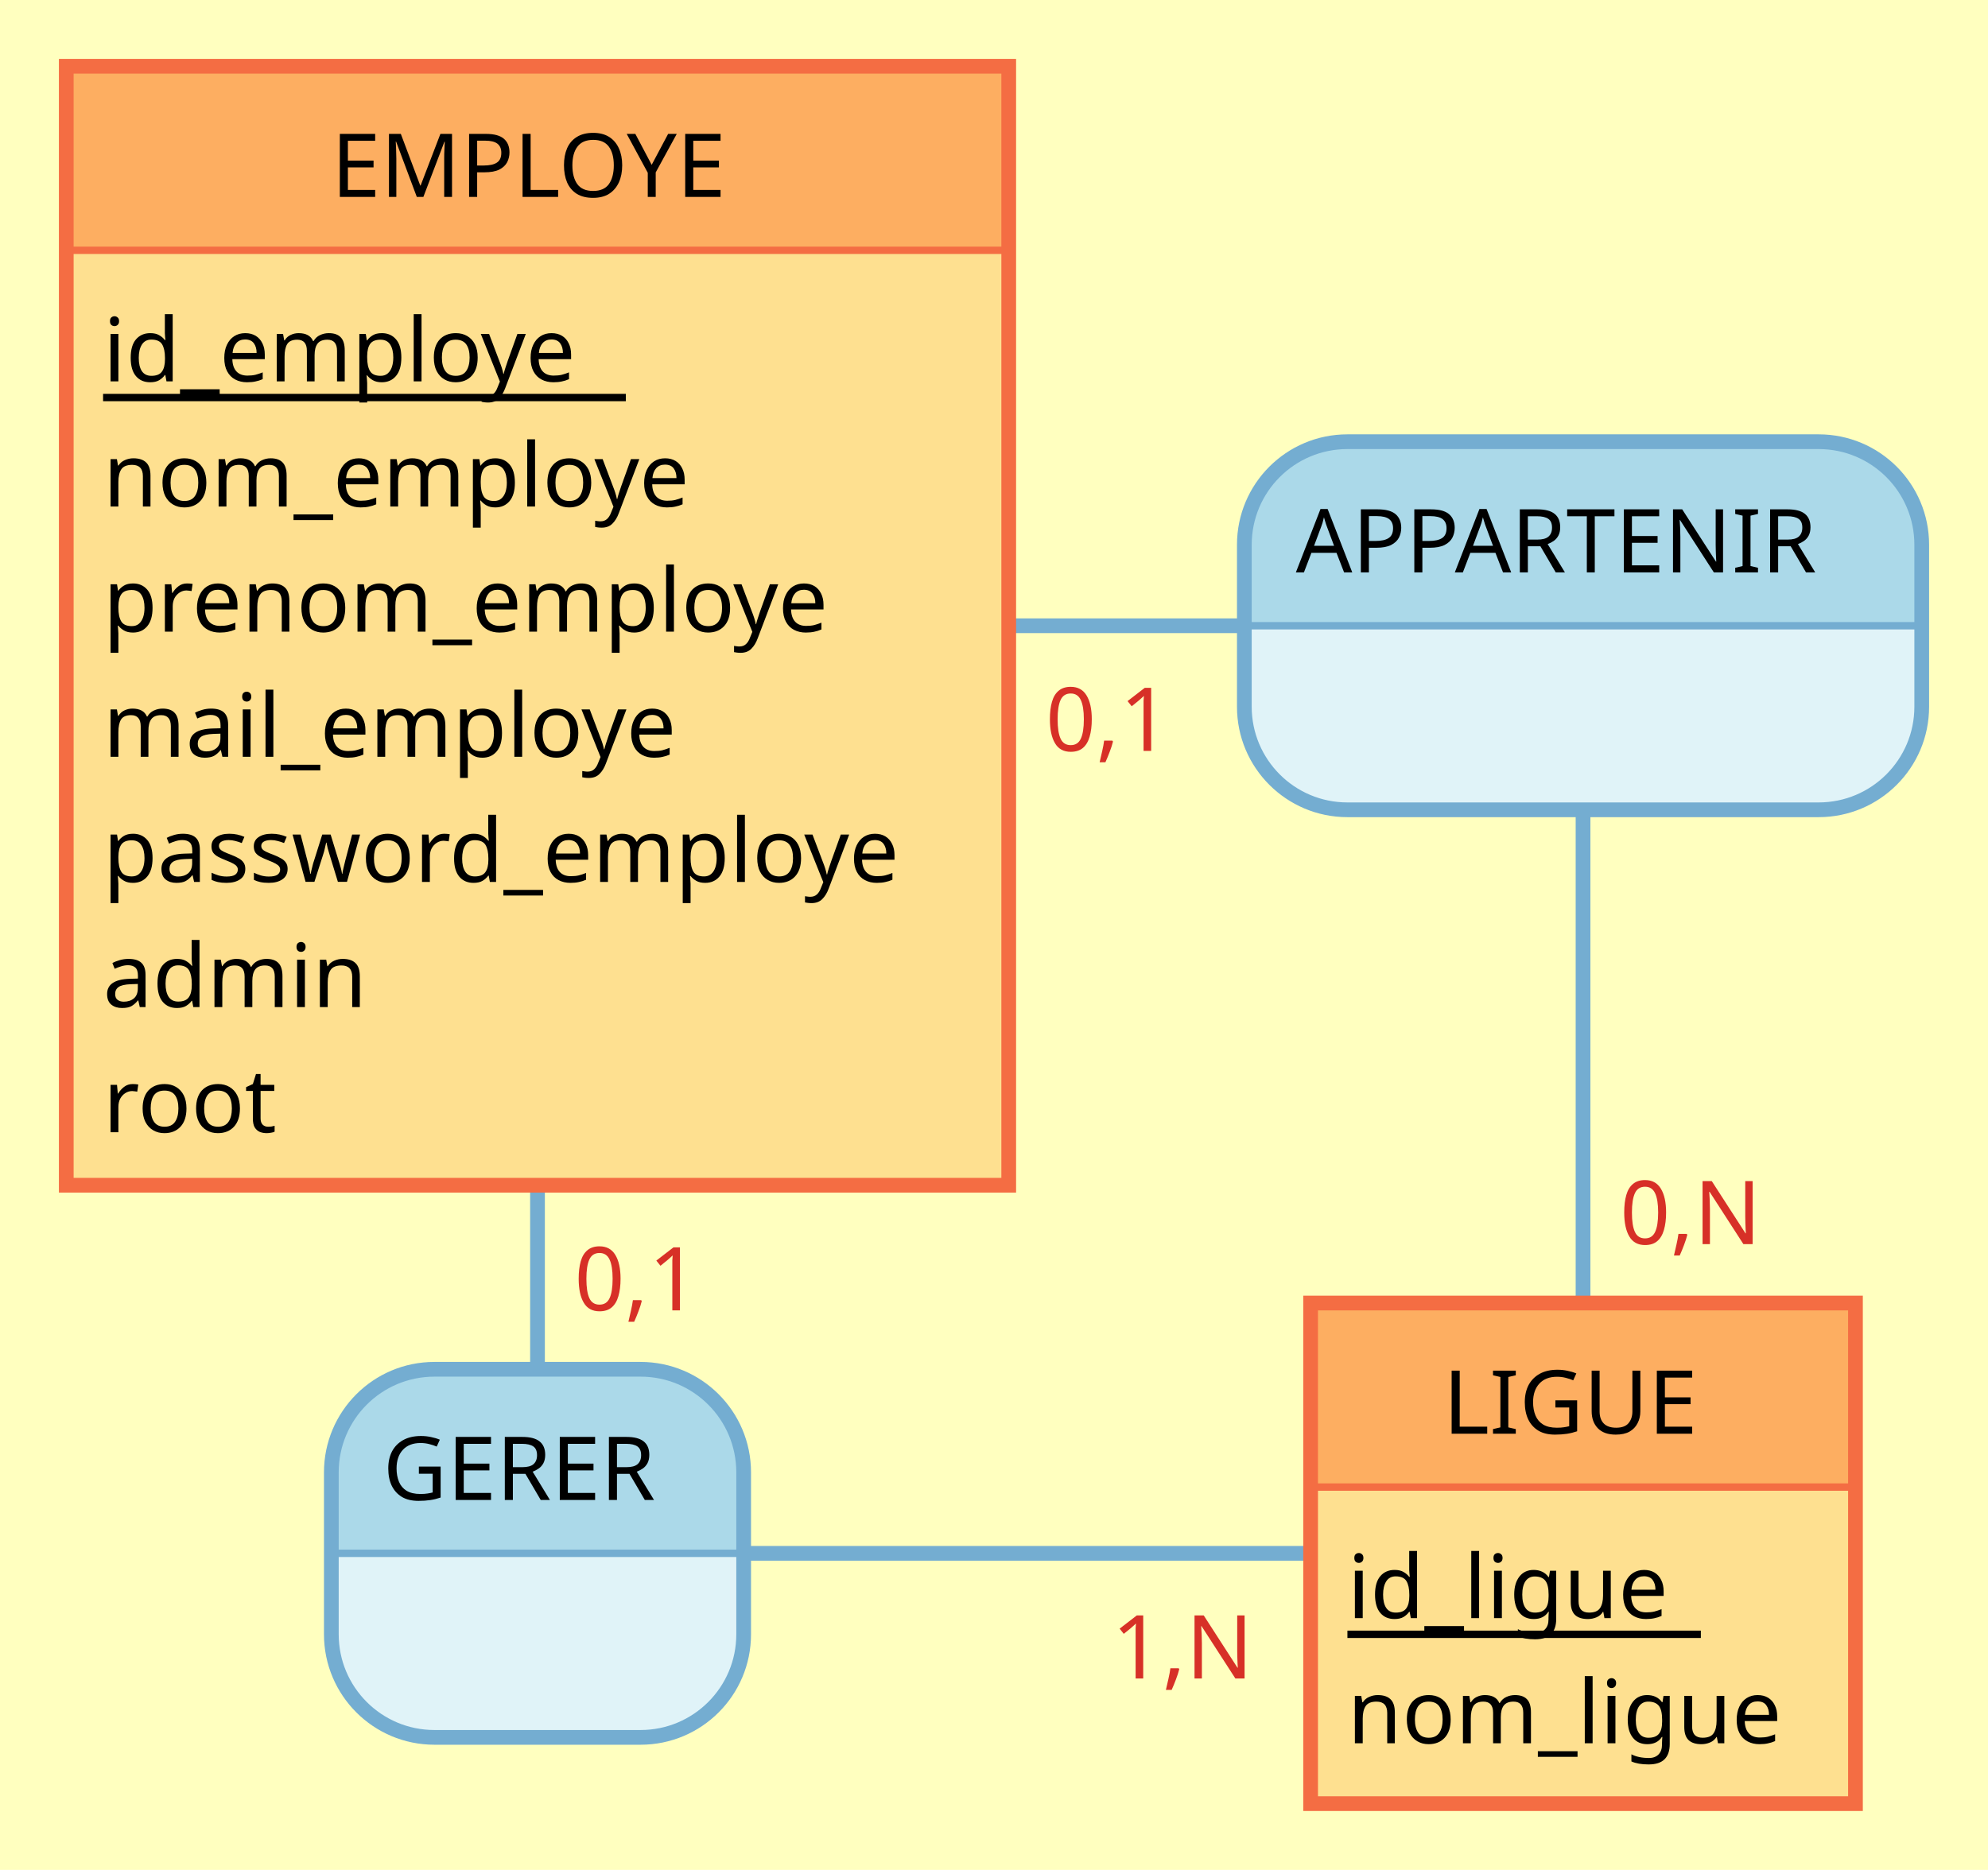
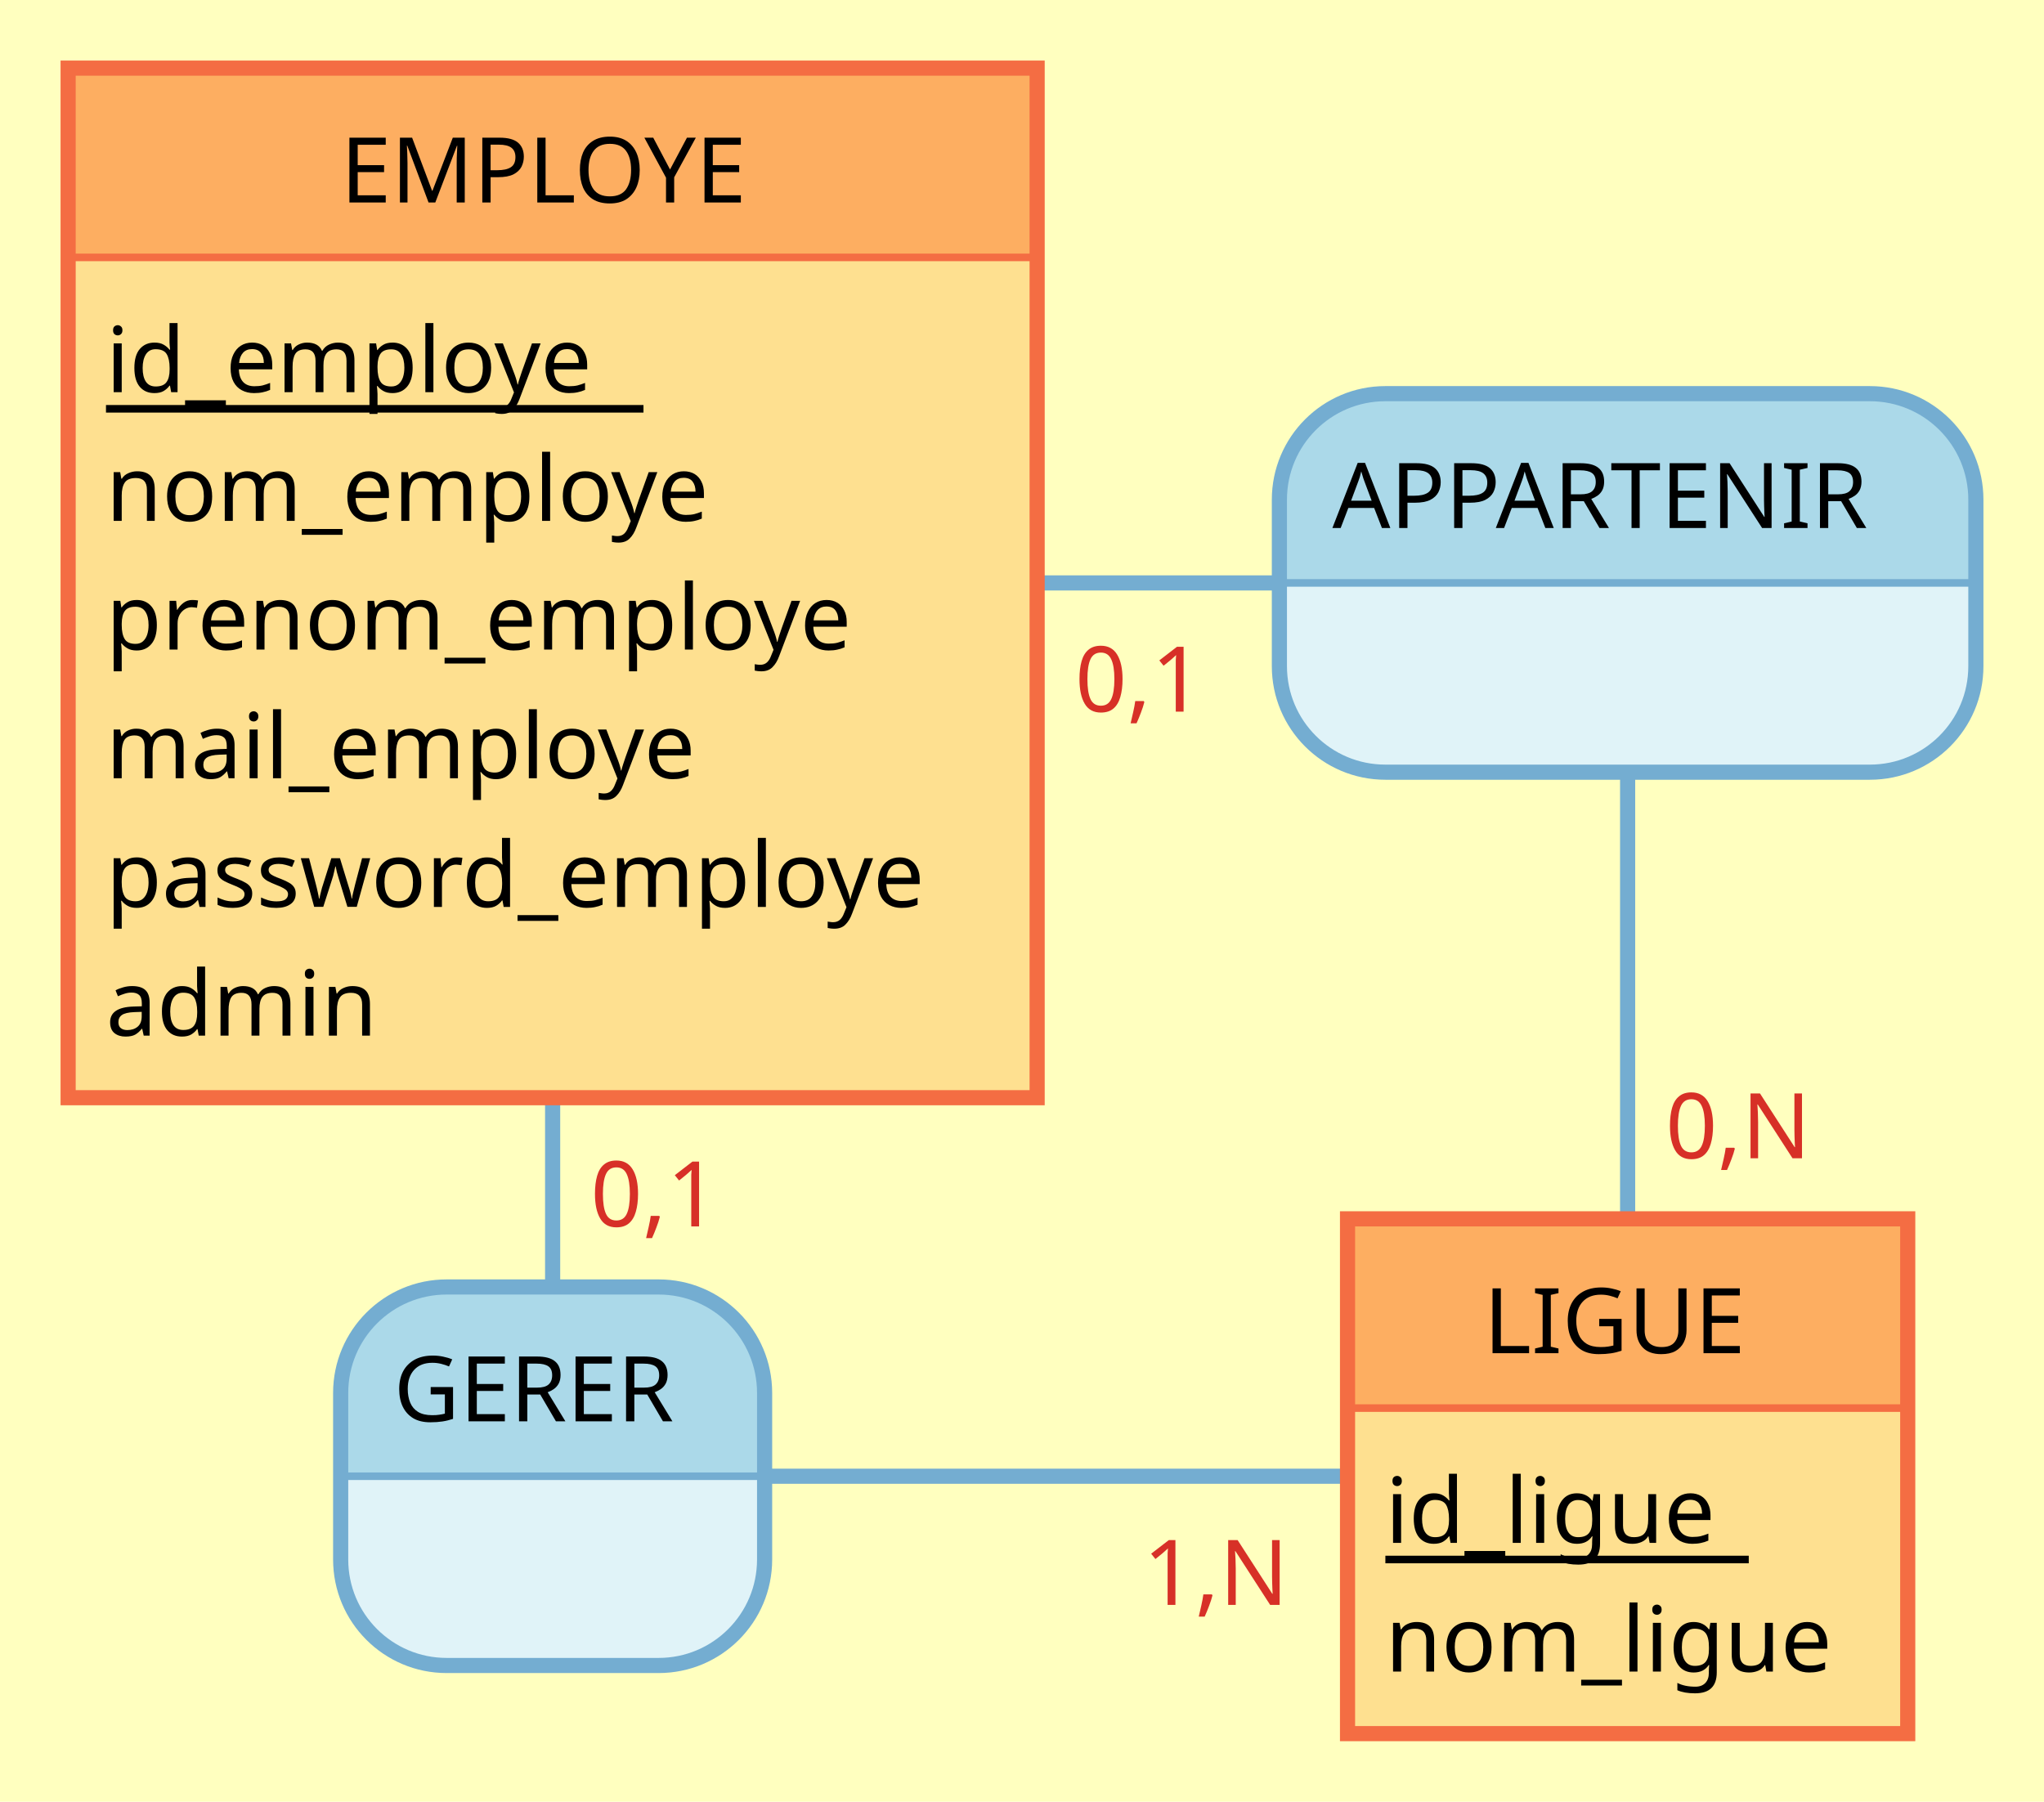
- <svg xmlns="http://www.w3.org/2000/svg" width="270" height="254" viewBox="0 0 270 254">
-   <rect x="0" y="0" width="270" height="254" fill="#ffffbf" stroke="none" stroke-width="0" />
+ <svg xmlns="http://www.w3.org/2000/svg" width="270" height="238" viewBox="0 0 270 238">
+   <rect x="0" y="0" width="270" height="238" fill="#ffffbf" stroke="none" stroke-width="0" />
  <g>
-     <line x1="73" y1="85" x2="215" y2="85" stroke="#74add1" stroke-width="2" />
-     <line x1="215" y1="211" x2="215" y2="85" stroke="#74add1" stroke-width="2" />
+     <line x1="73" y1="77" x2="215" y2="77" stroke="#74add1" stroke-width="2" />
+     <line x1="215" y1="195" x2="215" y2="77" stroke="#74add1" stroke-width="2" />
    <g>
-       <path d="M247 60 a14 14 90 0 1 14 14 V85 h-92 V74 a14 14 90 0 1 14 -14" fill="#abd9e9" stroke="#abd9e9" stroke-width="0" />
-       <path d="M261 85 v11 a14 14 90 0 1 -14 14 H183 a14 14 90 0 1 -14 -14 V85 H92" fill="#e0f3f8" stroke="#e0f3f8" stroke-width="0" />
-       <rect x="169" y="60" width="92" height="50" fill="none" rx="14" stroke="#74add1" stroke-width="2" />
-       <line x1="169" y1="85" x2="261" y2="85" stroke="#74add1" stroke-width="1" />
-       <text x="176" y="77.75" fill="#000000" font-family="Verdana" font-size="12">APPARTENIR</text>
+       <path d="M247 52 a14 14 90 0 1 14 14 V77 h-92 V66 a14 14 90 0 1 14 -14" fill="#abd9e9" stroke="#abd9e9" stroke-width="0" />
+       <path d="M261 77 v11 a14 14 90 0 1 -14 14 H183 a14 14 90 0 1 -14 -14 V77 H92" fill="#e0f3f8" stroke="#e0f3f8" stroke-width="0" />
+       <rect x="169" y="52" width="92" height="50" fill="none" rx="14" stroke="#74add1" stroke-width="2" />
+       <line x1="169" y1="77" x2="261" y2="77" stroke="#74add1" stroke-width="1" />
+       <text x="176" y="69.75" fill="#000000" font-family="Verdana" font-size="12">APPARTENIR</text>
    </g>
-     <text x="142" y="102" fill="#d73027" font-family="Verdana" font-size="12">0,1</text>
-     <text x="220" y="169" fill="#d73027" font-family="Verdana" font-size="12">0,N</text>
+     <text x="142" y="94" fill="#d73027" font-family="Verdana" font-size="12">0,1</text>
+     <text x="220" y="153" fill="#d73027" font-family="Verdana" font-size="12">0,N</text>
  </g>
  <g>
-     <line x1="73" y1="85" x2="73" y2="211" stroke="#74add1" stroke-width="2" />
-     <line x1="215" y1="211" x2="73" y2="211" stroke="#74add1" stroke-width="2" />
+     <line x1="73" y1="77" x2="73" y2="195" stroke="#74add1" stroke-width="2" />
+     <line x1="215" y1="195" x2="73" y2="195" stroke="#74add1" stroke-width="2" />
    <g>
-       <path d="M87 186 a14 14 90 0 1 14 14 V211 h-56 V200 a14 14 90 0 1 14 -14" fill="#abd9e9" stroke="#abd9e9" stroke-width="0" />
-       <path d="M101 211 v11 a14 14 90 0 1 -14 14 H59 a14 14 90 0 1 -14 -14 V211 H56" fill="#e0f3f8" stroke="#e0f3f8" stroke-width="0" />
-       <rect x="45" y="186" width="56" height="50" fill="none" rx="14" stroke="#74add1" stroke-width="2" />
-       <line x1="45" y1="211" x2="101" y2="211" stroke="#74add1" stroke-width="1" />
-       <text x="52" y="203.75" fill="#000000" font-family="Verdana" font-size="12">GERER</text>
+       <path d="M87 170 a14 14 90 0 1 14 14 V195 h-56 V184 a14 14 90 0 1 14 -14" fill="#abd9e9" stroke="#abd9e9" stroke-width="0" />
+       <path d="M101 195 v11 a14 14 90 0 1 -14 14 H59 a14 14 90 0 1 -14 -14 V195 H56" fill="#e0f3f8" stroke="#e0f3f8" stroke-width="0" />
+       <rect x="45" y="170" width="56" height="50" fill="none" rx="14" stroke="#74add1" stroke-width="2" />
+       <line x1="45" y1="195" x2="101" y2="195" stroke="#74add1" stroke-width="1" />
+       <text x="52" y="187.75" fill="#000000" font-family="Verdana" font-size="12">GERER</text>
    </g>
-     <text x="78" y="178" fill="#d73027" font-family="Verdana" font-size="12">0,1</text>
-     <text x="151" y="228" fill="#d73027" font-family="Verdana" font-size="12">1,N</text>
+     <text x="78" y="162" fill="#d73027" font-family="Verdana" font-size="12">0,1</text>
+     <text x="151" y="212" fill="#d73027" font-family="Verdana" font-size="12">1,N</text>
  </g>
  <g>
    <g>
      <rect x="9" y="9" width="128" height="25" fill="#fdae61" stroke="none" stroke-width="0" opacity="1" />
-       <rect x="9" y="34" width="128" height="127" fill="#fee090" stroke="none" stroke-width="0" opacity="1" />
-       <rect x="9" y="9" width="128" height="152" fill="none" stroke="#f46d43" stroke-width="2" opacity="1" />
+       <rect x="9" y="34" width="128" height="111" fill="#fee090" stroke="none" stroke-width="0" opacity="1" />
+       <rect x="9" y="9" width="128" height="136" fill="none" stroke="#f46d43" stroke-width="2" opacity="1" />
      <line x1="9" y1="34" x2="137" y2="34" stroke="#f46d43" stroke-width="1" />
    </g>
    <text x="45" y="26.75" fill="#000000" font-family="Verdana" font-size="12">EMPLOYE</text>
    <text x="14" y="51.8" fill="#000000" font-family="Verdana" font-size="12">id_employe</text>
    <line x1="14" y1="54" x2="85" y2="54" stroke="#000000" stroke-width="1" />
    <text x="14" y="68.8" fill="#000000" font-family="Verdana" font-size="12">nom_employe</text>
    <text x="14" y="85.8" fill="#000000" font-family="Verdana" font-size="12">prenom_employe</text>
    <text x="14" y="102.8" fill="#000000" font-family="Verdana" font-size="12">mail_employe</text>
    <text x="14" y="119.8" fill="#000000" font-family="Verdana" font-size="12">password_employe</text>
    <text x="14" y="136.8" fill="#000000" font-family="Verdana" font-size="12">admin</text>
-     <text x="14" y="153.8" fill="#000000" font-family="Verdana" font-size="12">root</text>
  </g>
  <g>
    <g>
-       <rect x="178" y="177" width="74" height="25" fill="#fdae61" stroke="none" stroke-width="0" opacity="1" />
-       <rect x="178" y="202" width="74" height="43" fill="#fee090" stroke="none" stroke-width="0" opacity="1" />
-       <rect x="178" y="177" width="74" height="68" fill="none" stroke="#f46d43" stroke-width="2" opacity="1" />
-       <line x1="178" y1="202" x2="252" y2="202" stroke="#f46d43" stroke-width="1" />
+       <rect x="178" y="161" width="74" height="25" fill="#fdae61" stroke="none" stroke-width="0" opacity="1" />
+       <rect x="178" y="186" width="74" height="43" fill="#fee090" stroke="none" stroke-width="0" opacity="1" />
+       <rect x="178" y="161" width="74" height="68" fill="none" stroke="#f46d43" stroke-width="2" opacity="1" />
+       <line x1="178" y1="186" x2="252" y2="186" stroke="#f46d43" stroke-width="1" />
    </g>
-     <text x="196" y="194.75" fill="#000000" font-family="Verdana" font-size="12">LIGUE</text>
-     <text x="183" y="219.8" fill="#000000" font-family="Verdana" font-size="12">id_ligue</text>
-     <line x1="183" y1="222" x2="231" y2="222" stroke="#000000" stroke-width="1" />
-     <text x="183" y="236.8" fill="#000000" font-family="Verdana" font-size="12">nom_ligue</text>
+     <text x="196" y="178.75" fill="#000000" font-family="Verdana" font-size="12">LIGUE</text>
+     <text x="183" y="203.8" fill="#000000" font-family="Verdana" font-size="12">id_ligue</text>
+     <line x1="183" y1="206" x2="231" y2="206" stroke="#000000" stroke-width="1" />
+     <text x="183" y="220.8" fill="#000000" font-family="Verdana" font-size="12">nom_ligue</text>
  </g>
</svg>
